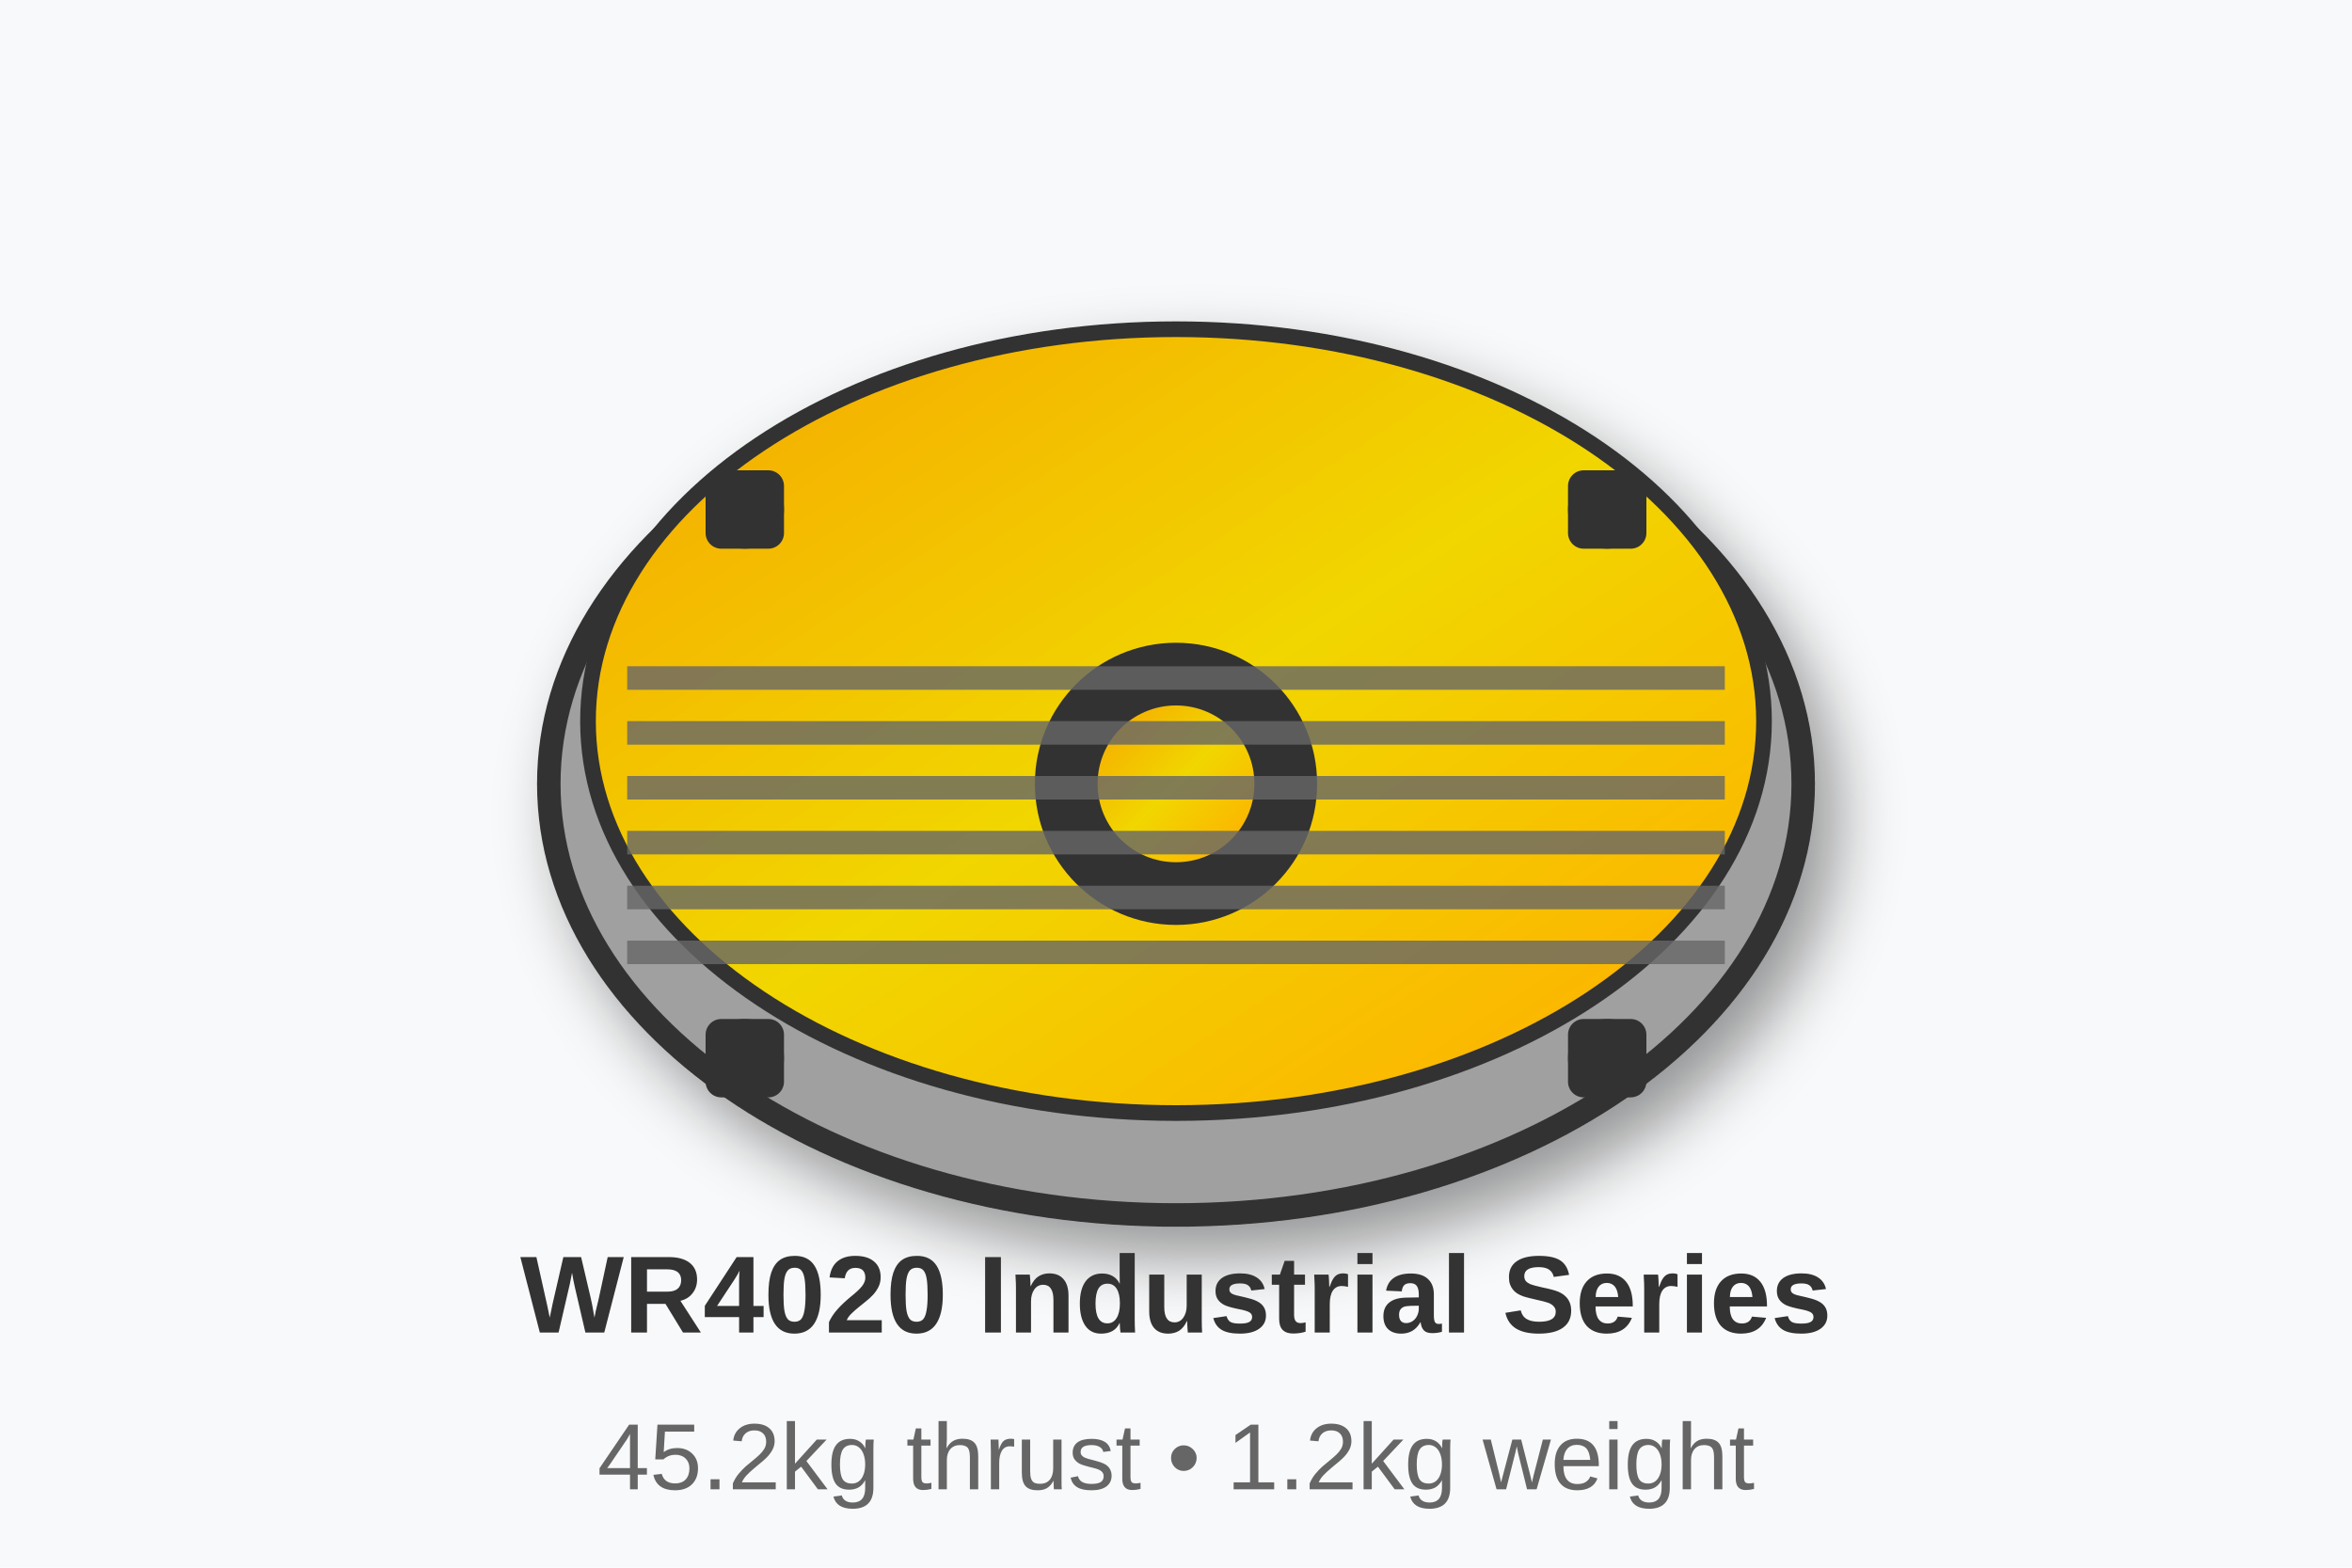
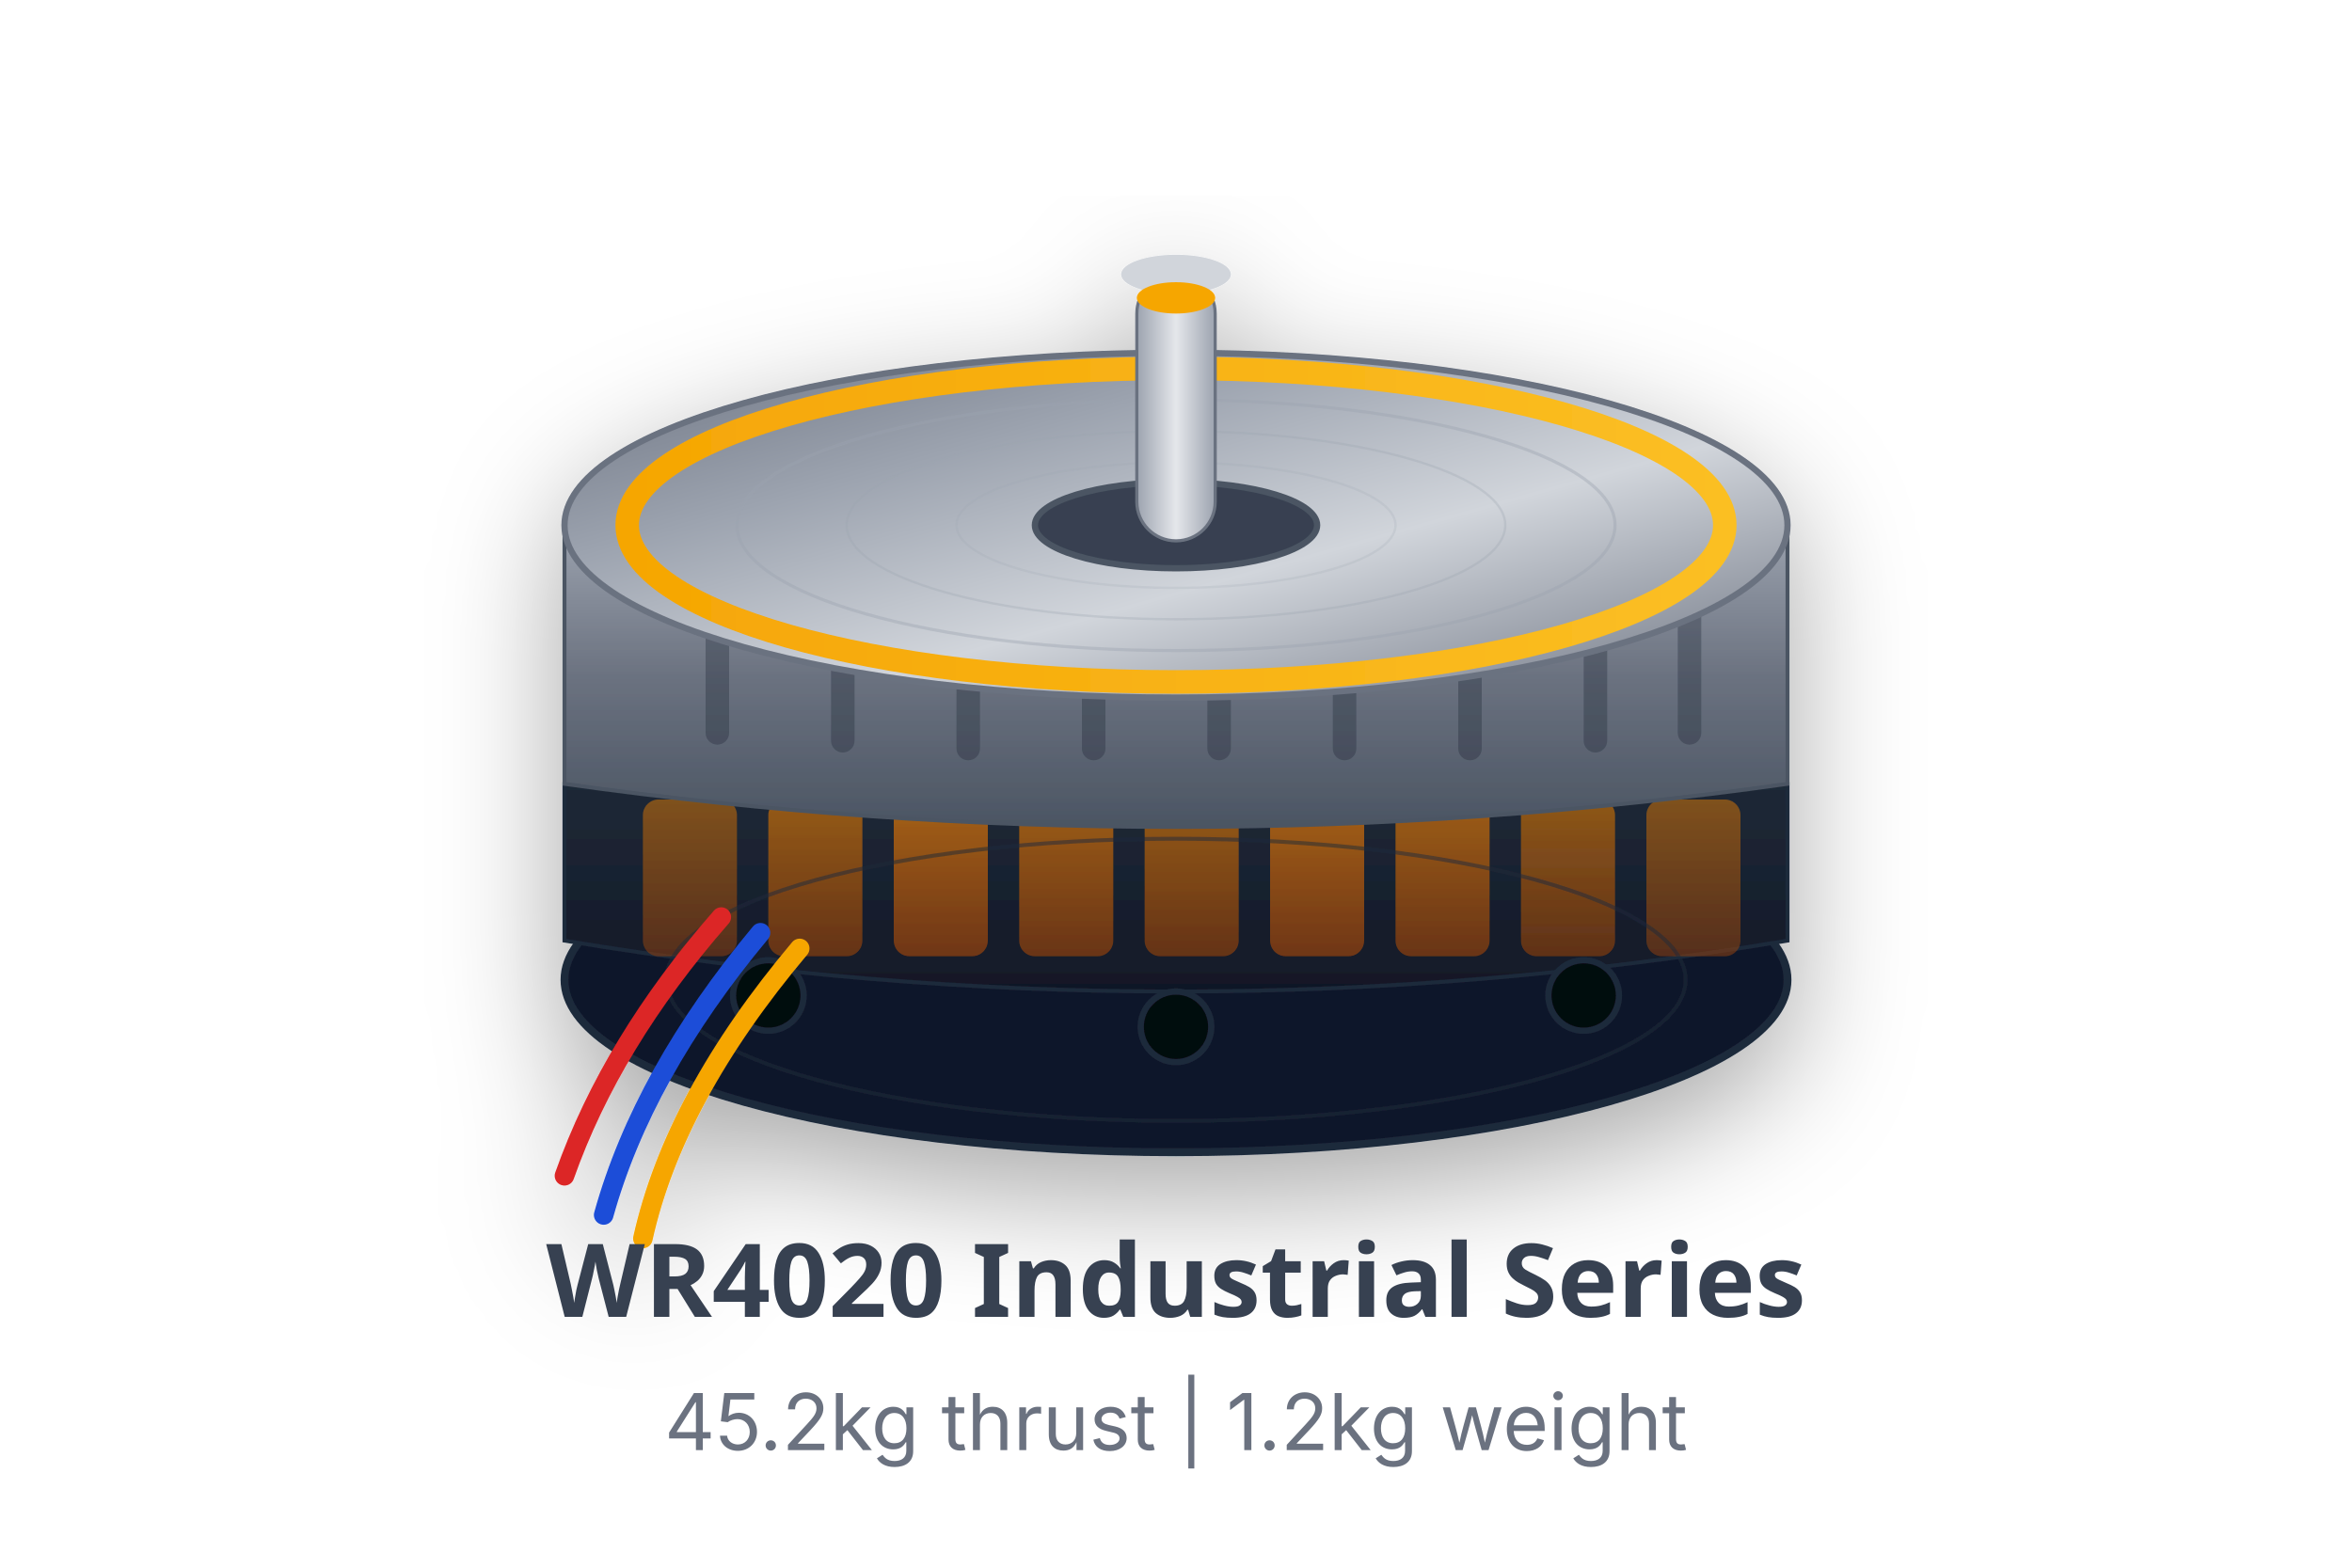
<svg xmlns="http://www.w3.org/2000/svg" width="300" height="200" viewBox="0 0 300 200">
  <defs>
-     <linearGradient id="industrialGradient" x1="0%" y1="0%" x2="100%" y2="100%">
-       <stop offset="0%" style="stop-color:#f6a604;stop-opacity:1" />
-       <stop offset="50%" style="stop-color:#f1d600;stop-opacity:1" />
-       <stop offset="100%" style="stop-color:#ffab00;stop-opacity:1" />
+     <linearGradient id="iBellTop" x1="0%" y1="0%" x2="100%" y2="100%">
+       <stop offset="0%" stop-color="#6b7280" />
+       <stop offset="30%" stop-color="#9ca3af" />
+       <stop offset="60%" stop-color="#d1d5db" />
+       <stop offset="100%" stop-color="#6b7280" />
    </linearGradient>
-     <filter id="heavyShadow" x="-20%" y="-20%" width="140%" height="140%">
-       <feDropShadow dx="3" dy="4" stdDeviation="4" flood-color="#000000" flood-opacity="0.4" />
+     <linearGradient id="iBellSide" x1="0%" y1="0%" x2="0%" y2="100%">
+       <stop offset="0%" stop-color="#9ca3af" />
+       <stop offset="50%" stop-color="#6b7280" />
+       <stop offset="100%" stop-color="#4b5563" />
+     </linearGradient>
+     <linearGradient id="iStator" x1="0%" y1="0%" x2="0%" y2="100%">
+       <stop offset="0%" stop-color="#1f2937" />
+       <stop offset="100%" stop-color="#111827" />
+     </linearGradient>
+     <linearGradient id="iAccent" x1="0%" y1="0%" x2="100%" y2="0%">
+       <stop offset="0%" stop-color="#f6a604" />
+       <stop offset="100%" stop-color="#fbbf24" />
+     </linearGradient>
+     <linearGradient id="iShaft" x1="0%" y1="0%" x2="100%" y2="0%">
+       <stop offset="0%" stop-color="#9ca3af" />
+       <stop offset="50%" stop-color="#e5e7eb" />
+       <stop offset="100%" stop-color="#9ca3af" />
+     </linearGradient>
+     <linearGradient id="iCopper" x1="0%" y1="0%" x2="0%" y2="100%">
+       <stop offset="0%" stop-color="#d97706" />
+       <stop offset="100%" stop-color="#92400e" />
+     </linearGradient>
+     <filter id="iShadow" x="-20%" y="-10%" width="140%" height="140%">
+       <feDropShadow dx="0" dy="5" stdDeviation="8" flood-color="#000" flood-opacity="0.35" />
    </filter>
  </defs>
-   <rect width="300" height="200" fill="#f8f9fa" />
-   <g transform="translate(150,100)" filter="url(#heavyShadow)">
-     <ellipse cx="0" cy="0" rx="80" ry="55" fill="#a0a0a0" stroke="#333" stroke-width="3" />
-     <ellipse cx="0" cy="-8" rx="75" ry="50" fill="url(#industrialGradient)" stroke="#333" stroke-width="2" />
-     <circle cx="0" cy="0" r="18" fill="#333" />
-     <circle cx="0" cy="0" r="10" fill="url(#industrialGradient)" />
-     <rect x="-70" y="-15" width="140" height="3" fill="#666" opacity="0.8" />
-     <rect x="-70" y="-8" width="140" height="3" fill="#666" opacity="0.8" />
-     <rect x="-70" y="-1" width="140" height="3" fill="#666" opacity="0.8" />
-     <rect x="-70" y="6" width="140" height="3" fill="#666" opacity="0.8" />
-     <rect x="-70" y="13" width="140" height="3" fill="#666" opacity="0.8" />
-     <rect x="-70" y="20" width="140" height="3" fill="#666" opacity="0.8" />
-     <circle cx="-55" cy="-35" r="5" fill="#333" />
-     <circle cx="55" cy="-35" r="5" fill="#333" />
-     <circle cx="55" cy="35" r="5" fill="#333" />
-     <circle cx="-55" cy="35" r="5" fill="#333" />
-     <rect x="-60" y="-40" width="10" height="10" fill="#333" rx="2" />
-     <rect x="50" y="-40" width="10" height="10" fill="#333" rx="2" />
-     <rect x="50" y="30" width="10" height="10" fill="#333" rx="2" />
-     <rect x="-60" y="30" width="10" height="10" fill="#333" rx="2" />
+   <g transform="translate(150, 85)" filter="url(#iShadow)">
+     <ellipse cx="0" cy="40" rx="78" ry="22" fill="#0f172a" stroke="#1e293b" stroke-width="1" />
+     <path d="M-78,15 L-78,35 Q0,48 78,35 L78,15 Z" fill="url(#iStator)" stroke="#1e293b" stroke-width="0.5" />
+     <g opacity="0.8">
+       <rect x="-68" y="17" width="12" height="20" rx="2" fill="url(#iCopper)" opacity="0.65" />
+       <rect x="-52" y="17" width="12" height="20" rx="2" fill="url(#iCopper)" opacity="0.8" />
+       <rect x="-36" y="17" width="12" height="20" rx="2" fill="url(#iCopper)" opacity="0.9" />
+       <rect x="-20" y="17" width="12" height="20" rx="2" fill="url(#iCopper)" opacity="0.85" />
+       <rect x="-4" y="17" width="12" height="20" rx="2" fill="url(#iCopper)" opacity="0.8" />
+       <rect x="12" y="17" width="12" height="20" rx="2" fill="url(#iCopper)" opacity="0.9" />
+       <rect x="28" y="17" width="12" height="20" rx="2" fill="url(#iCopper)" opacity="0.85" />
+       <rect x="44" y="17" width="12" height="20" rx="2" fill="url(#iCopper)" opacity="0.75" />
+       <rect x="60" y="17" width="12" height="20" rx="2" fill="url(#iCopper)" opacity="0.65" />
+     </g>
+     <path d="M-78,-18 L-78,15 Q0,26 78,15 L78,-18" fill="url(#iBellSide)" stroke="#4b5563" stroke-width="0.5" />
+     <g opacity="0.35">
+       <rect x="-60" y="-12" width="3" height="22" rx="1.5" fill="#1f2937" />
+       <rect x="-44" y="-13" width="3" height="24" rx="1.5" fill="#1f2937" />
+       <rect x="-28" y="-14" width="3" height="26" rx="1.5" fill="#1f2937" />
+       <rect x="-12" y="-15" width="3" height="27" rx="1.5" fill="#1f2937" />
+       <rect x="4" y="-15" width="3" height="27" rx="1.5" fill="#1f2937" />
+       <rect x="20" y="-15" width="3" height="27" rx="1.5" fill="#1f2937" />
+       <rect x="36" y="-14" width="3" height="26" rx="1.5" fill="#1f2937" />
+       <rect x="52" y="-13" width="3" height="24" rx="1.5" fill="#1f2937" />
+       <rect x="64" y="-12" width="3" height="22" rx="1.5" fill="#1f2937" />
+     </g>
+     <ellipse cx="0" cy="-18" rx="78" ry="22" fill="url(#iBellTop)" stroke="#6b7280" stroke-width="0.8" />
+     <ellipse cx="0" cy="-18" rx="70" ry="20" fill="none" stroke="url(#iAccent)" stroke-width="3" />
+     <ellipse cx="0" cy="-18" rx="56" ry="16" fill="none" stroke="#9ca3af" stroke-width="0.4" opacity="0.4" />
+     <ellipse cx="0" cy="-18" rx="42" ry="12" fill="none" stroke="#9ca3af" stroke-width="0.3" opacity="0.3" />
+     <ellipse cx="0" cy="-18" rx="28" ry="8" fill="none" stroke="#9ca3af" stroke-width="0.3" opacity="0.2" />
+     <ellipse cx="0" cy="-18" rx="18" ry="5.5" fill="#374151" stroke="#4b5563" stroke-width="0.8" />
+     <rect x="-5" y="-50" width="10" height="34" rx="5" fill="url(#iShaft)" stroke="#6b7280" stroke-width="0.4" />
+     <ellipse cx="0" cy="-50" rx="7" ry="2.5" fill="#d1d5db" />
+     <ellipse cx="0" cy="-47" rx="5" ry="2" fill="#f6a604" />
+     <circle cx="-52" cy="42" r="4.5" fill="#050810" stroke="#1e293b" stroke-width="0.8" />
+     <circle cx="0" cy="46" r="4.5" fill="#050810" stroke="#1e293b" stroke-width="0.8" />
+     <circle cx="52" cy="42" r="4.5" fill="#050810" stroke="#1e293b" stroke-width="0.8" />
+     <ellipse cx="0" cy="40" rx="65" ry="18" fill="none" stroke="#1e293b" stroke-width="0.5" opacity="0.5" />
+     <g stroke-width="2.5" fill="none" stroke-linecap="round">
+       <path d="M-58 32 Q-72 48 -78 65" stroke="#dc2626" />
+       <path d="M-53 34 Q-68 52 -73 70" stroke="#1d4ed8" />
+       <path d="M-48 36 Q-64 55 -68 73" stroke="#f6a604" />
+     </g>
  </g>
-   <text x="150" y="170" font-family="Arial, sans-serif" font-size="14" font-weight="bold" text-anchor="middle" fill="#333">WR4020 Industrial Series</text>
-   <text x="150" y="190" font-family="Arial, sans-serif" font-size="12" text-anchor="middle" fill="#666">45.2kg thrust • 1.2kg weight</text>
+   <text x="150" y="168" font-family="'Plus Jakarta Sans', sans-serif" font-size="13" font-weight="700" text-anchor="middle" fill="#374151">WR4020 Industrial Series</text>
+   <text x="150" y="185" font-family="'Inter', sans-serif" font-size="10" text-anchor="middle" fill="#6b7280">45.2kg thrust | 1.2kg weight</text>
</svg>
